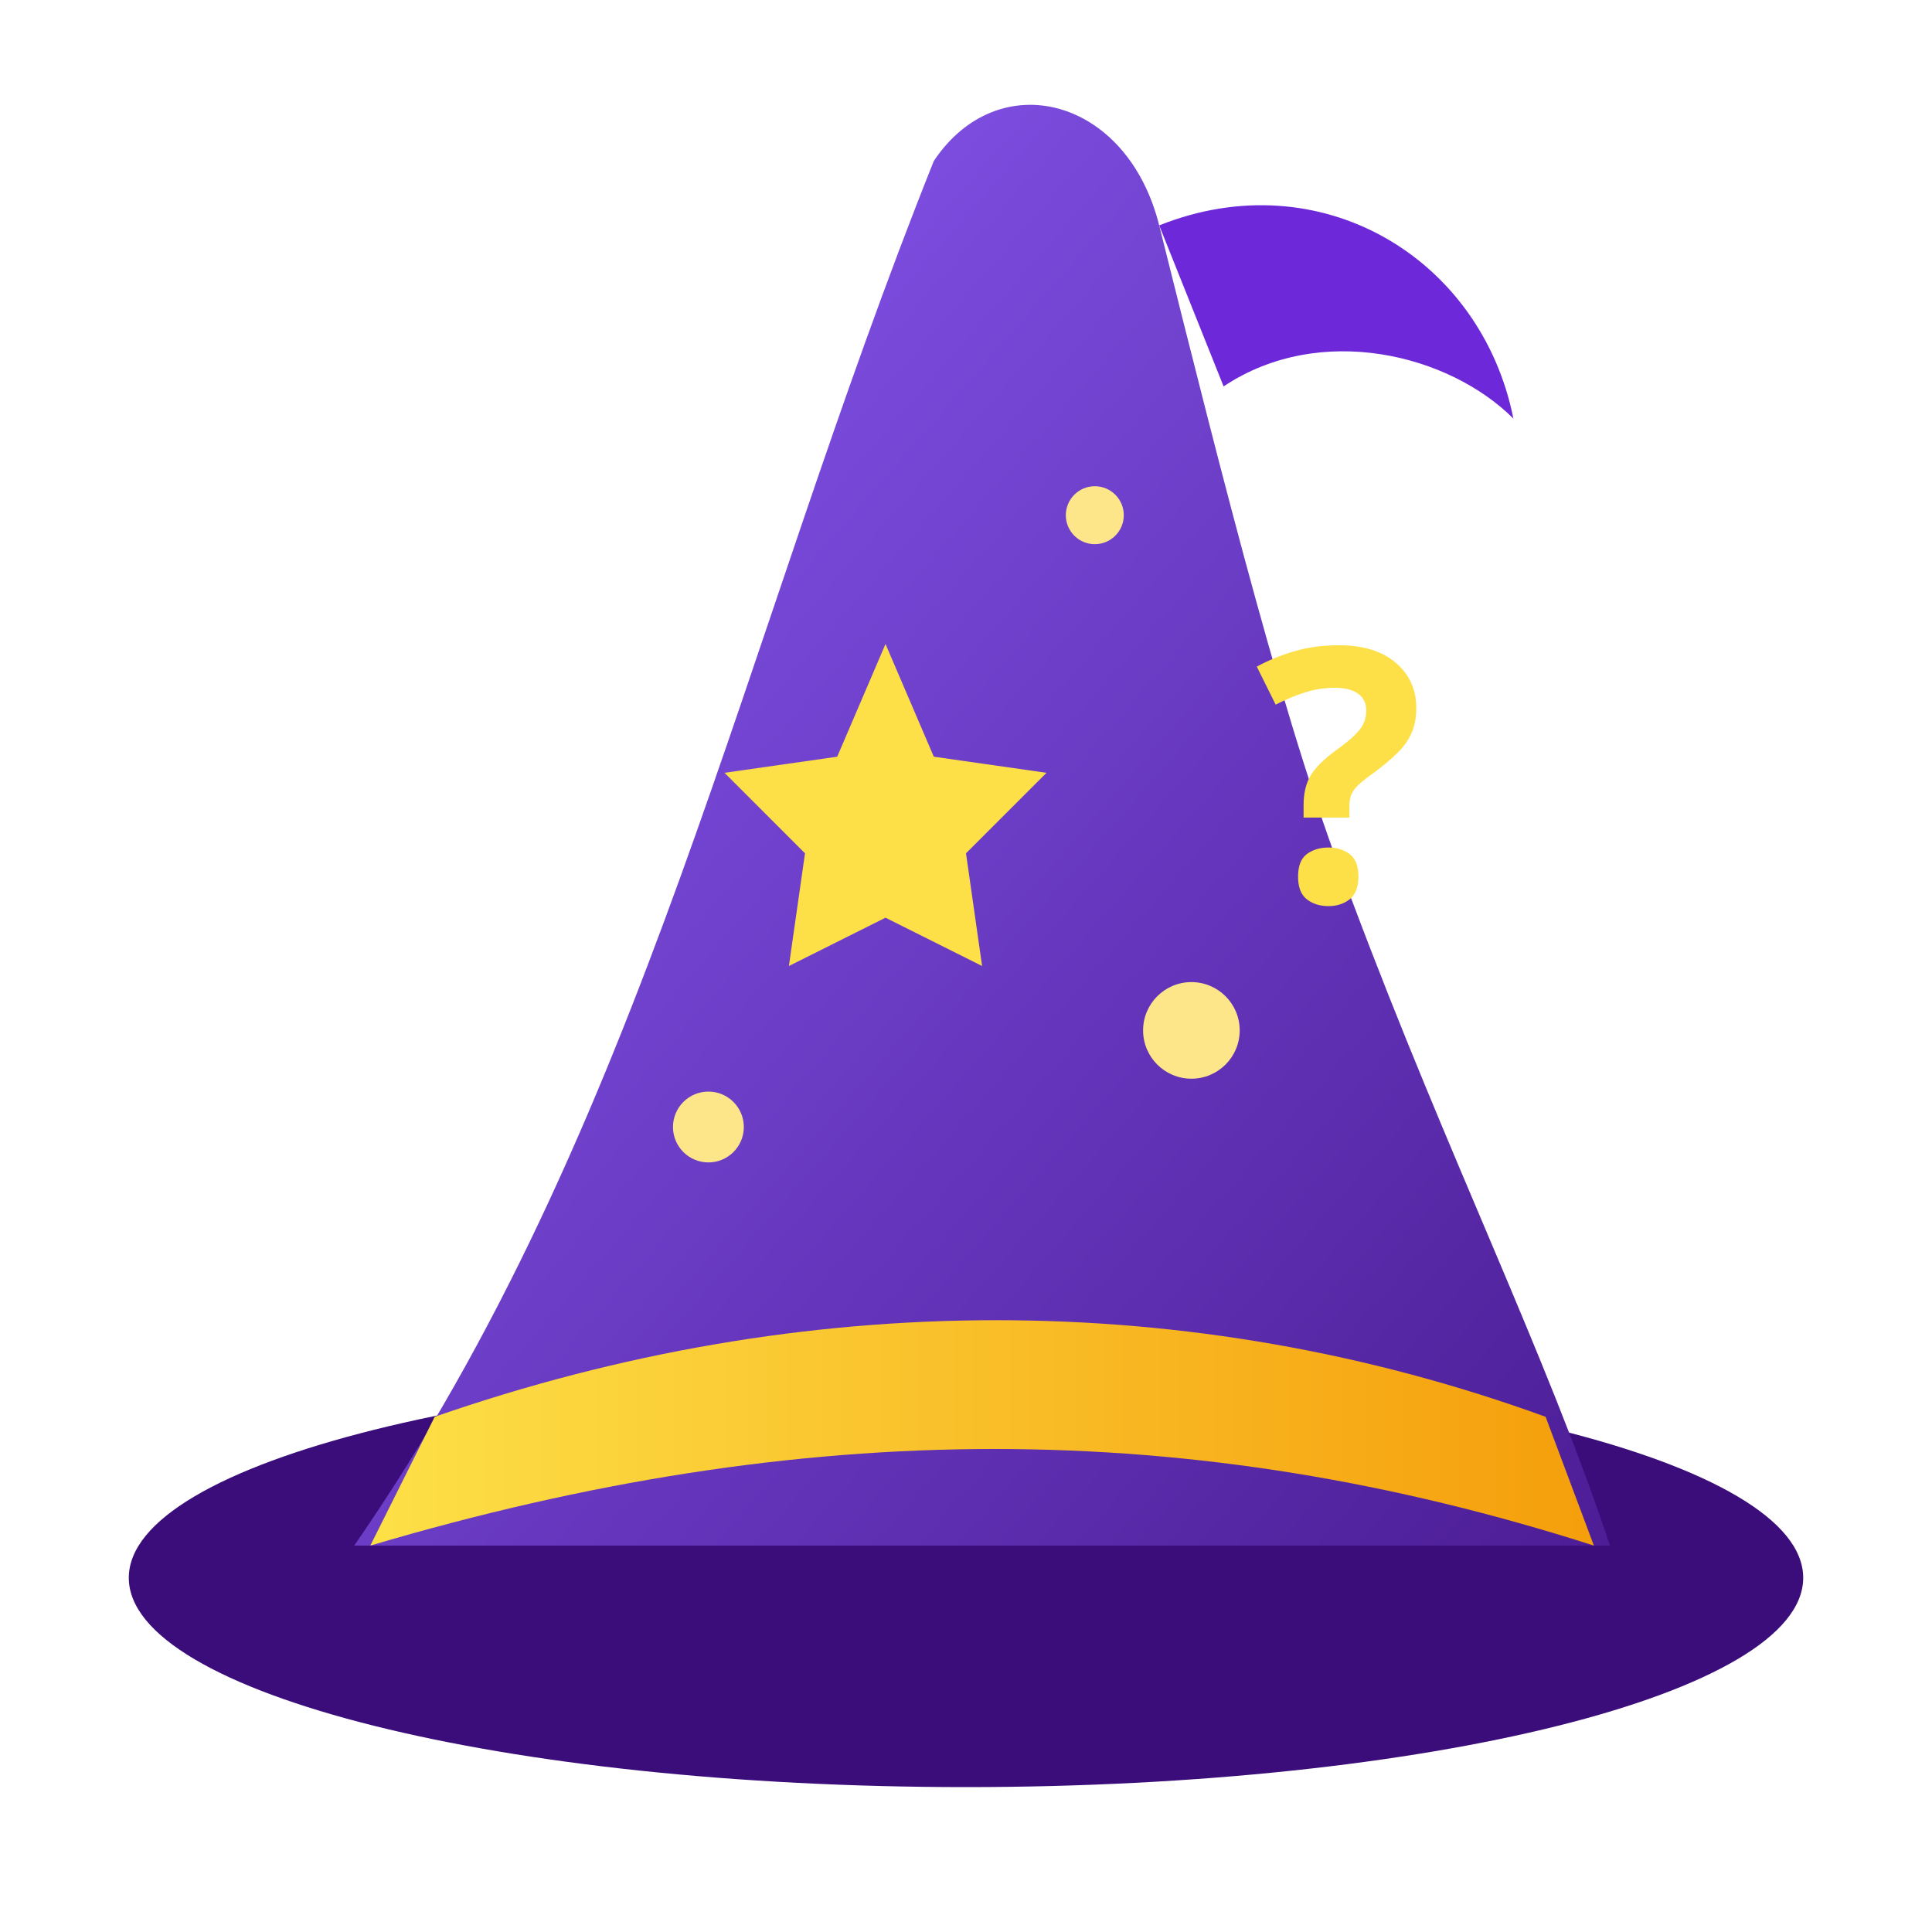
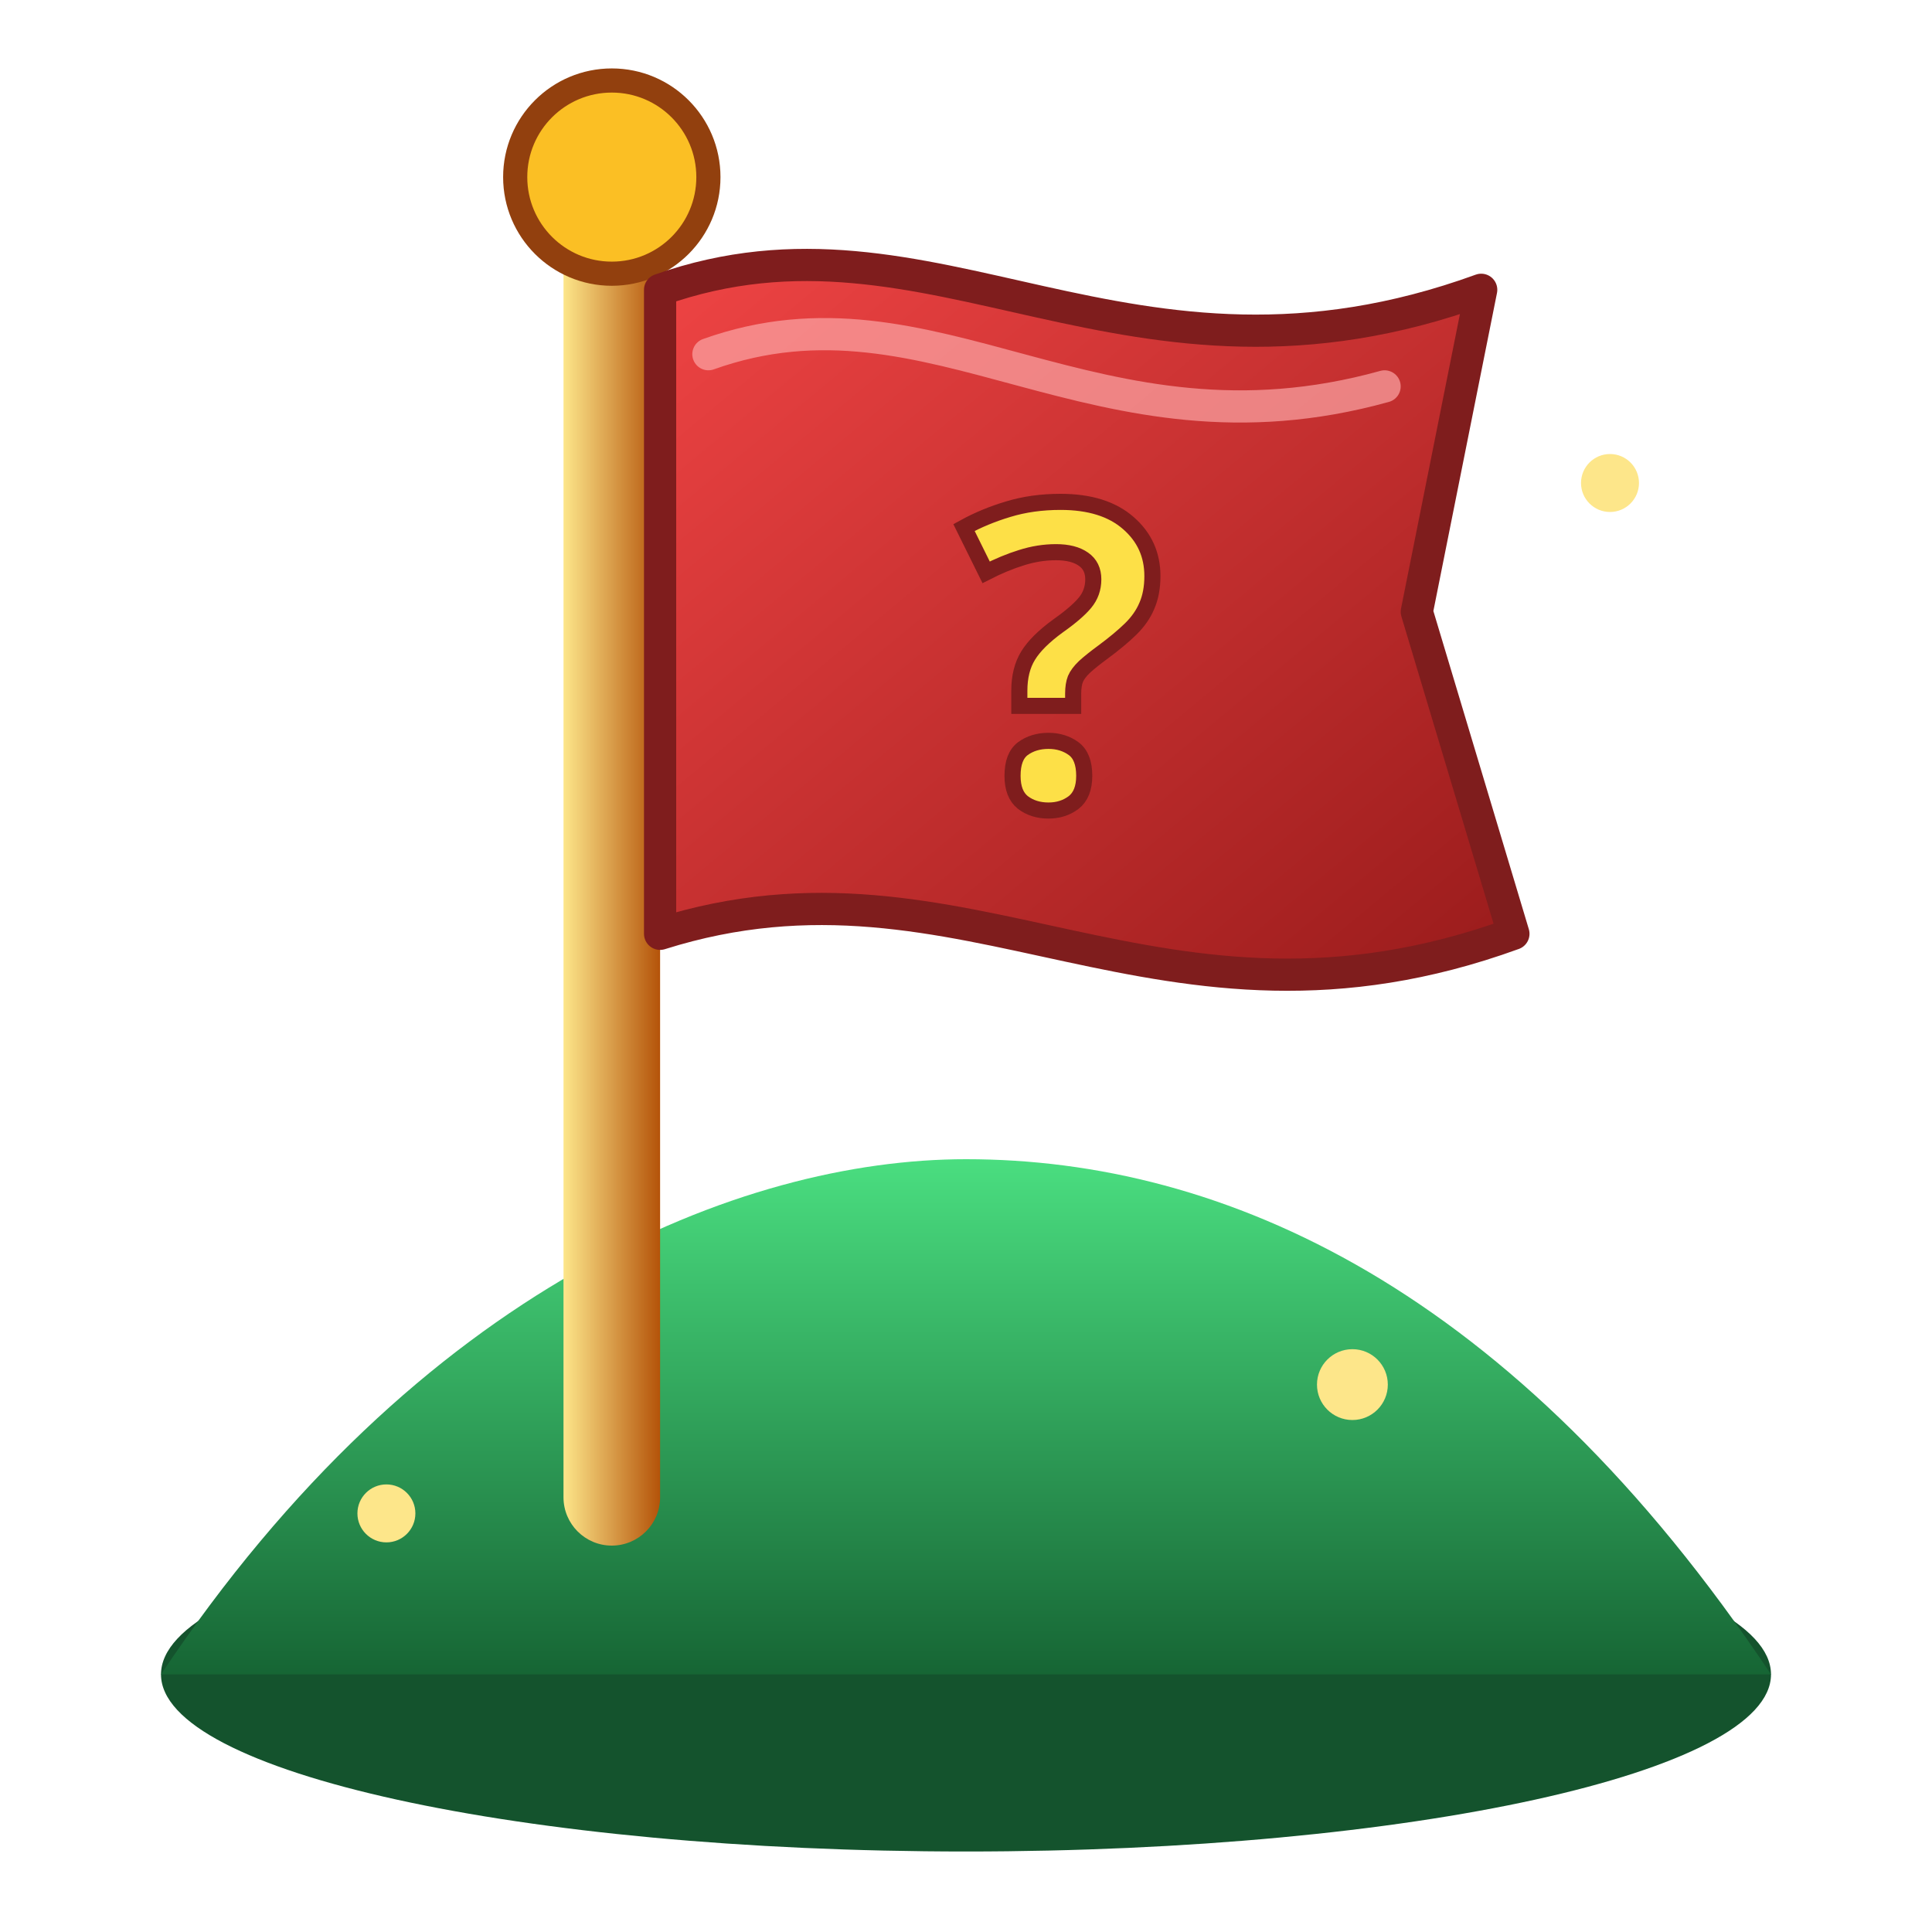
<svg xmlns="http://www.w3.org/2000/svg" viewBox="0 0 120 120">
  <defs>
-     <linearGradient id="hat" x1="0" y1="0" x2="1" y2="1">
-       <stop offset="0" stop-color="#8b5cf6" />
-       <stop offset="1" stop-color="#4c1d95" />
+     <linearGradient id="flag" x1="0" y1="0" x2="1" y2="1">
+       <stop offset="0" stop-color="#ef4444" />
+       <stop offset="1" stop-color="#991b1b" />
    </linearGradient>
-     <linearGradient id="band" x1="0" y1="0" x2="1" y2="0">
-       <stop offset="0" stop-color="#fde047" />
-       <stop offset="1" stop-color="#f59e0b" />
+     <linearGradient id="pole" x1="0" y1="0" x2="1" y2="0">
+       <stop offset="0" stop-color="#fde68a" />
+       <stop offset="1" stop-color="#b45309" />
+     </linearGradient>
+     <linearGradient id="hill" x1="0" y1="0" x2="0" y2="1">
+       <stop offset="0" stop-color="#4ade80" />
+       <stop offset="1" stop-color="#166534" />
    </linearGradient>
  </defs>
-   <ellipse cx="60" cy="98" rx="52" ry="13" fill="#3b0d7a" />
-   <path d="M22 96 C40 70 46 40 58 10 C62 4 70 6 72 14 C76 30 80 46 84 56 C90 72 96 84 100 96 Z" fill="url(#hat)" />
-   <path d="M72 14 C82 10 92 16 94 26 C90 22 82 20 76 24 Z" fill="#6d28d9" />
-   <path d="M27 88 C50 80 74 80 96 88 L99 96 C74 88 50 88 23 96 Z" fill="url(#band)" />
-   <path d="M55 40 l3 7 7 1 -5 5 1 7 -6 -3 -6 3 1 -7 -5 -5 7 -1z" fill="#fde047" />
-   <circle cx="74" cy="64" r="3" fill="#fde68a" />
-   <circle cx="44" cy="70" r="2.2" fill="#fde68a" />
-   <circle cx="68" cy="32" r="1.8" fill="#fde68a" />
-   <text x="78" y="56" font-family="Rubik, sans-serif" font-weight="800" font-size="22" fill="#fde047">?</text>
+   <ellipse cx="60" cy="104" rx="50" ry="11" fill="#14532d" />
+   <path d="M10 104 C26 80 46 72 60 72 C76 72 94 80 110 104 Z" fill="url(#hill)" />
+   <rect x="35" y="12" width="6" height="84" rx="3" fill="url(#pole)" />
+   <circle cx="38" cy="11" r="6" fill="#fbbf24" stroke="#92400e" stroke-width="1.5" />
+   <path d="M41 18 C58 12 70 26 92 18 L88 38 L94 58 C72 66 60 52 41 58 Z" fill="url(#flag)" stroke="#7f1d1d" stroke-width="2" stroke-linejoin="round" />
+   <path d="M44 22 C58 17 68 29 86 24" fill="none" stroke="#fca5a5" stroke-width="2" stroke-linecap="round" opacity=".7" />
+   <text x="66" y="50" text-anchor="middle" font-family="Rubik, sans-serif" font-weight="800" font-size="26" fill="#fde047" stroke="#7f1d1d" stroke-width="1">?</text>
+   <circle cx="84" cy="86" r="2.2" fill="#fde68a" />
+   <circle cx="24" cy="94" r="1.8" fill="#fde68a" />
+   <circle cx="100" cy="30" r="1.8" fill="#fde68a" />
</svg>
